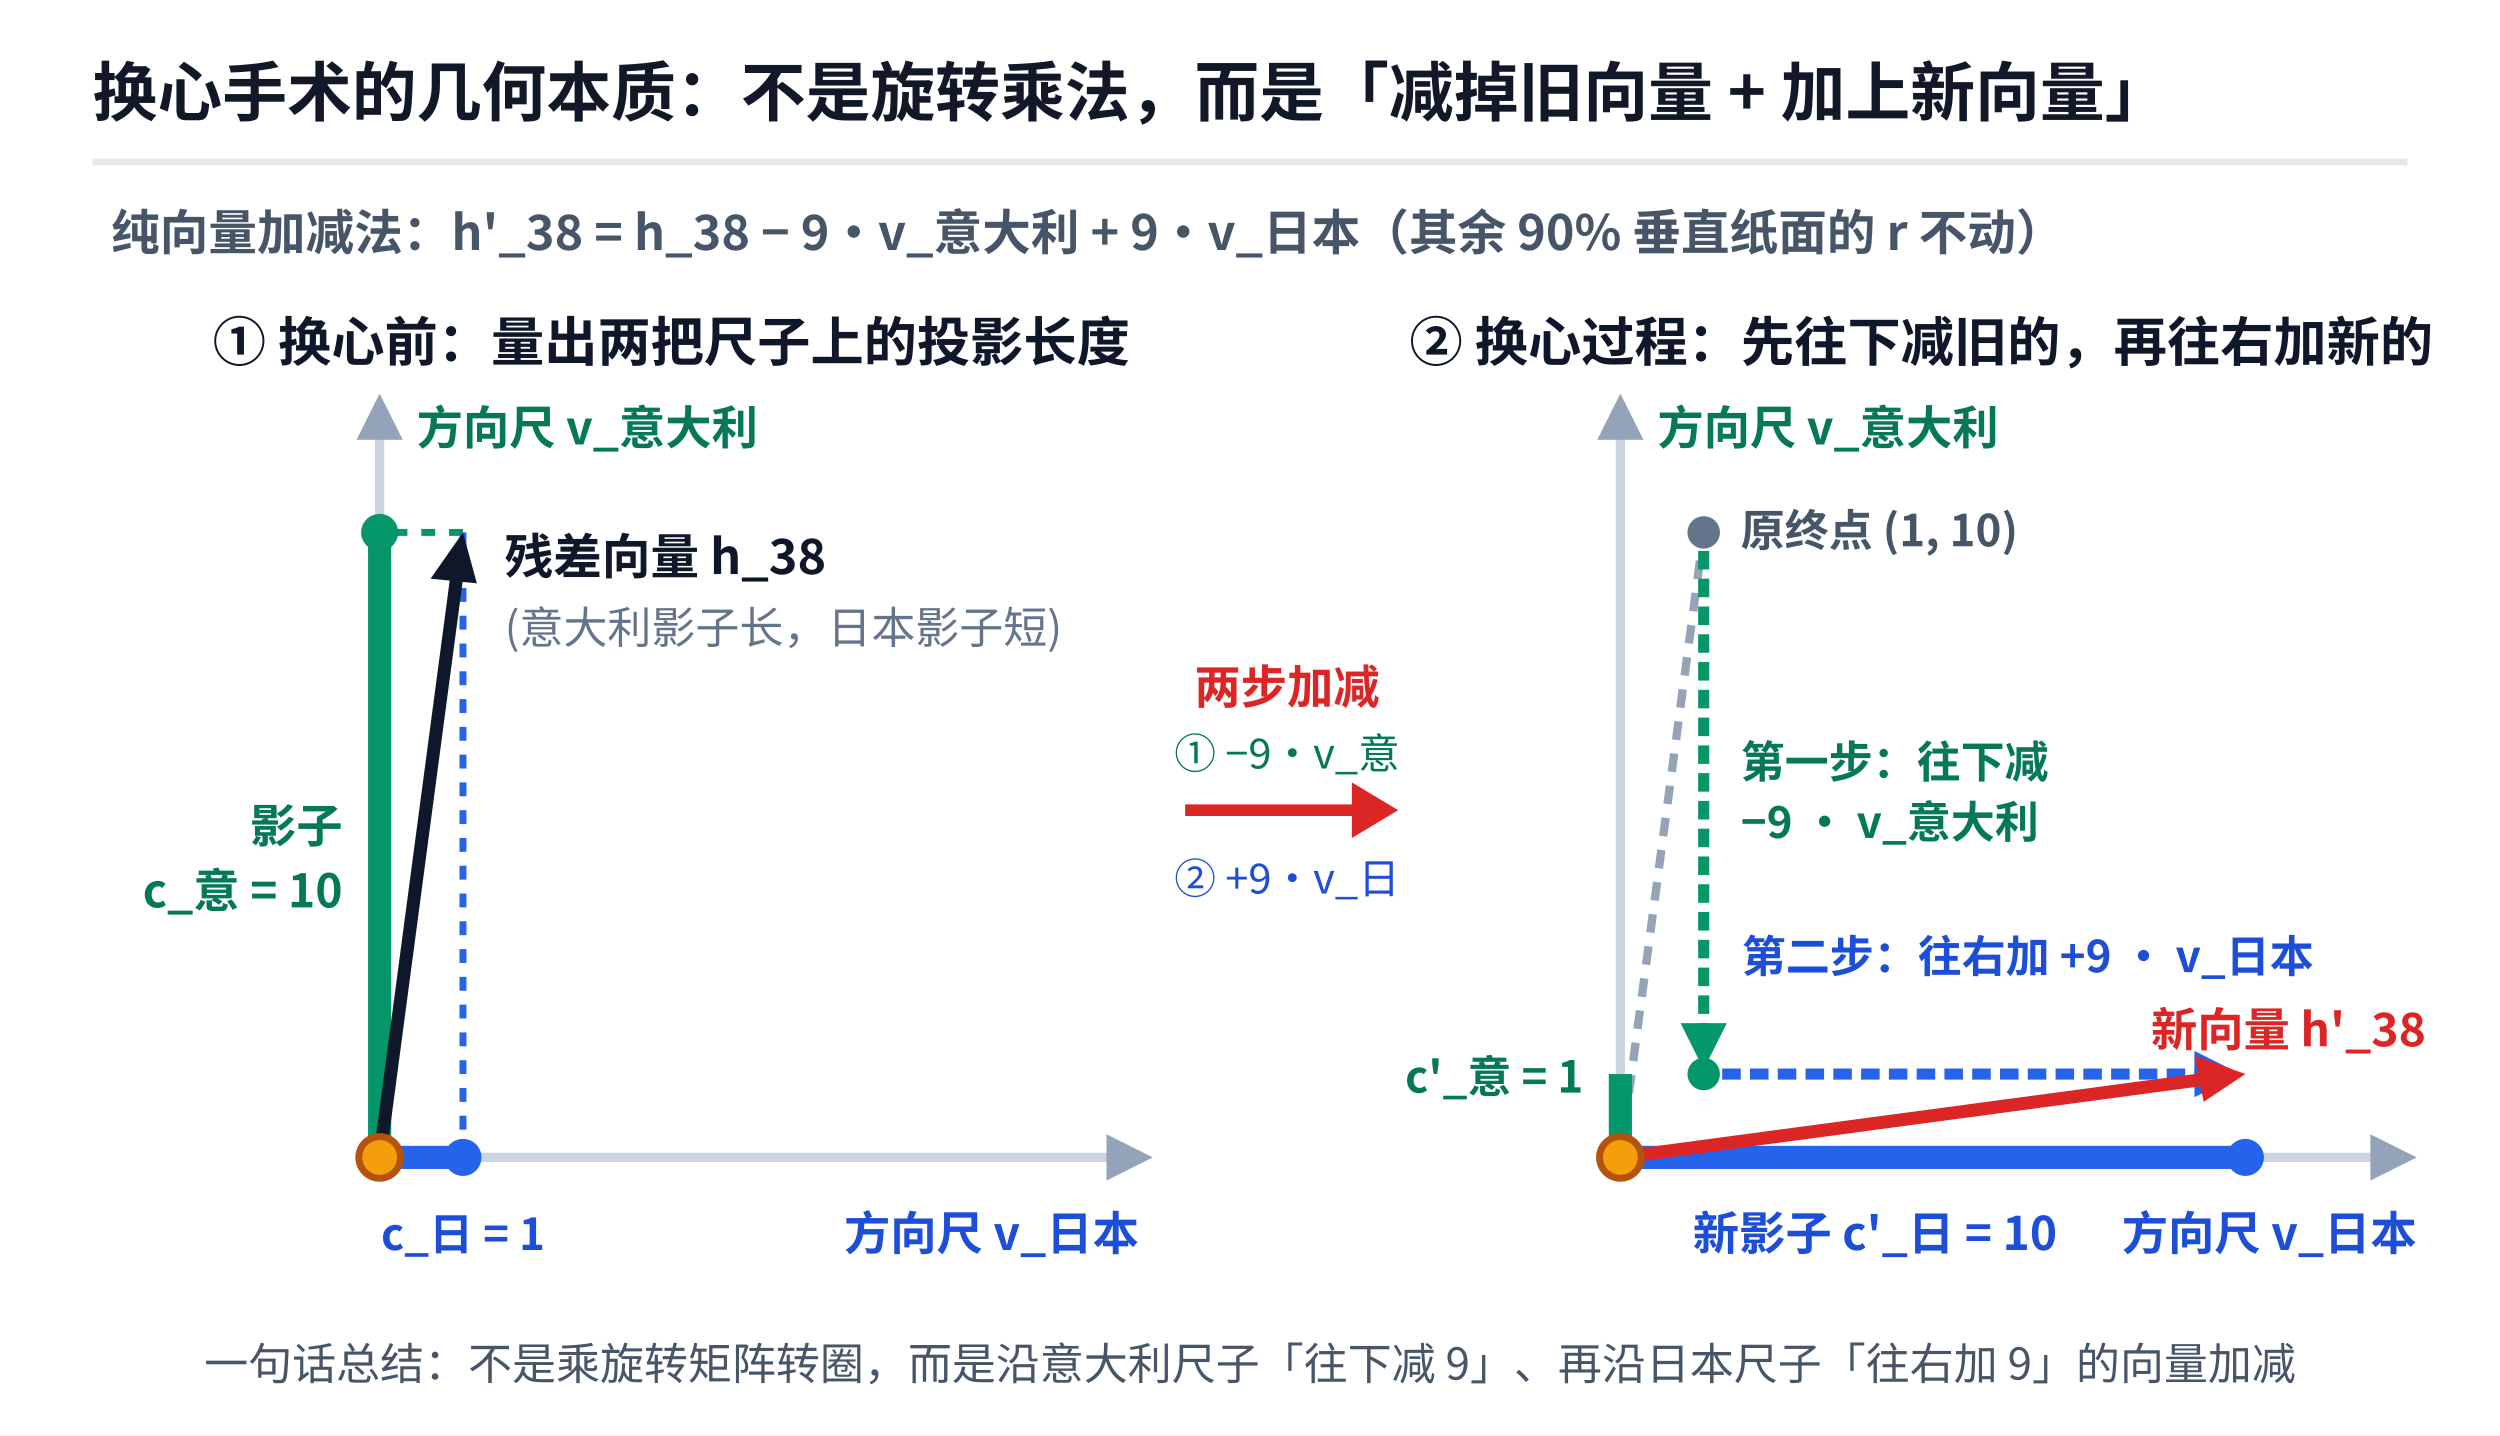
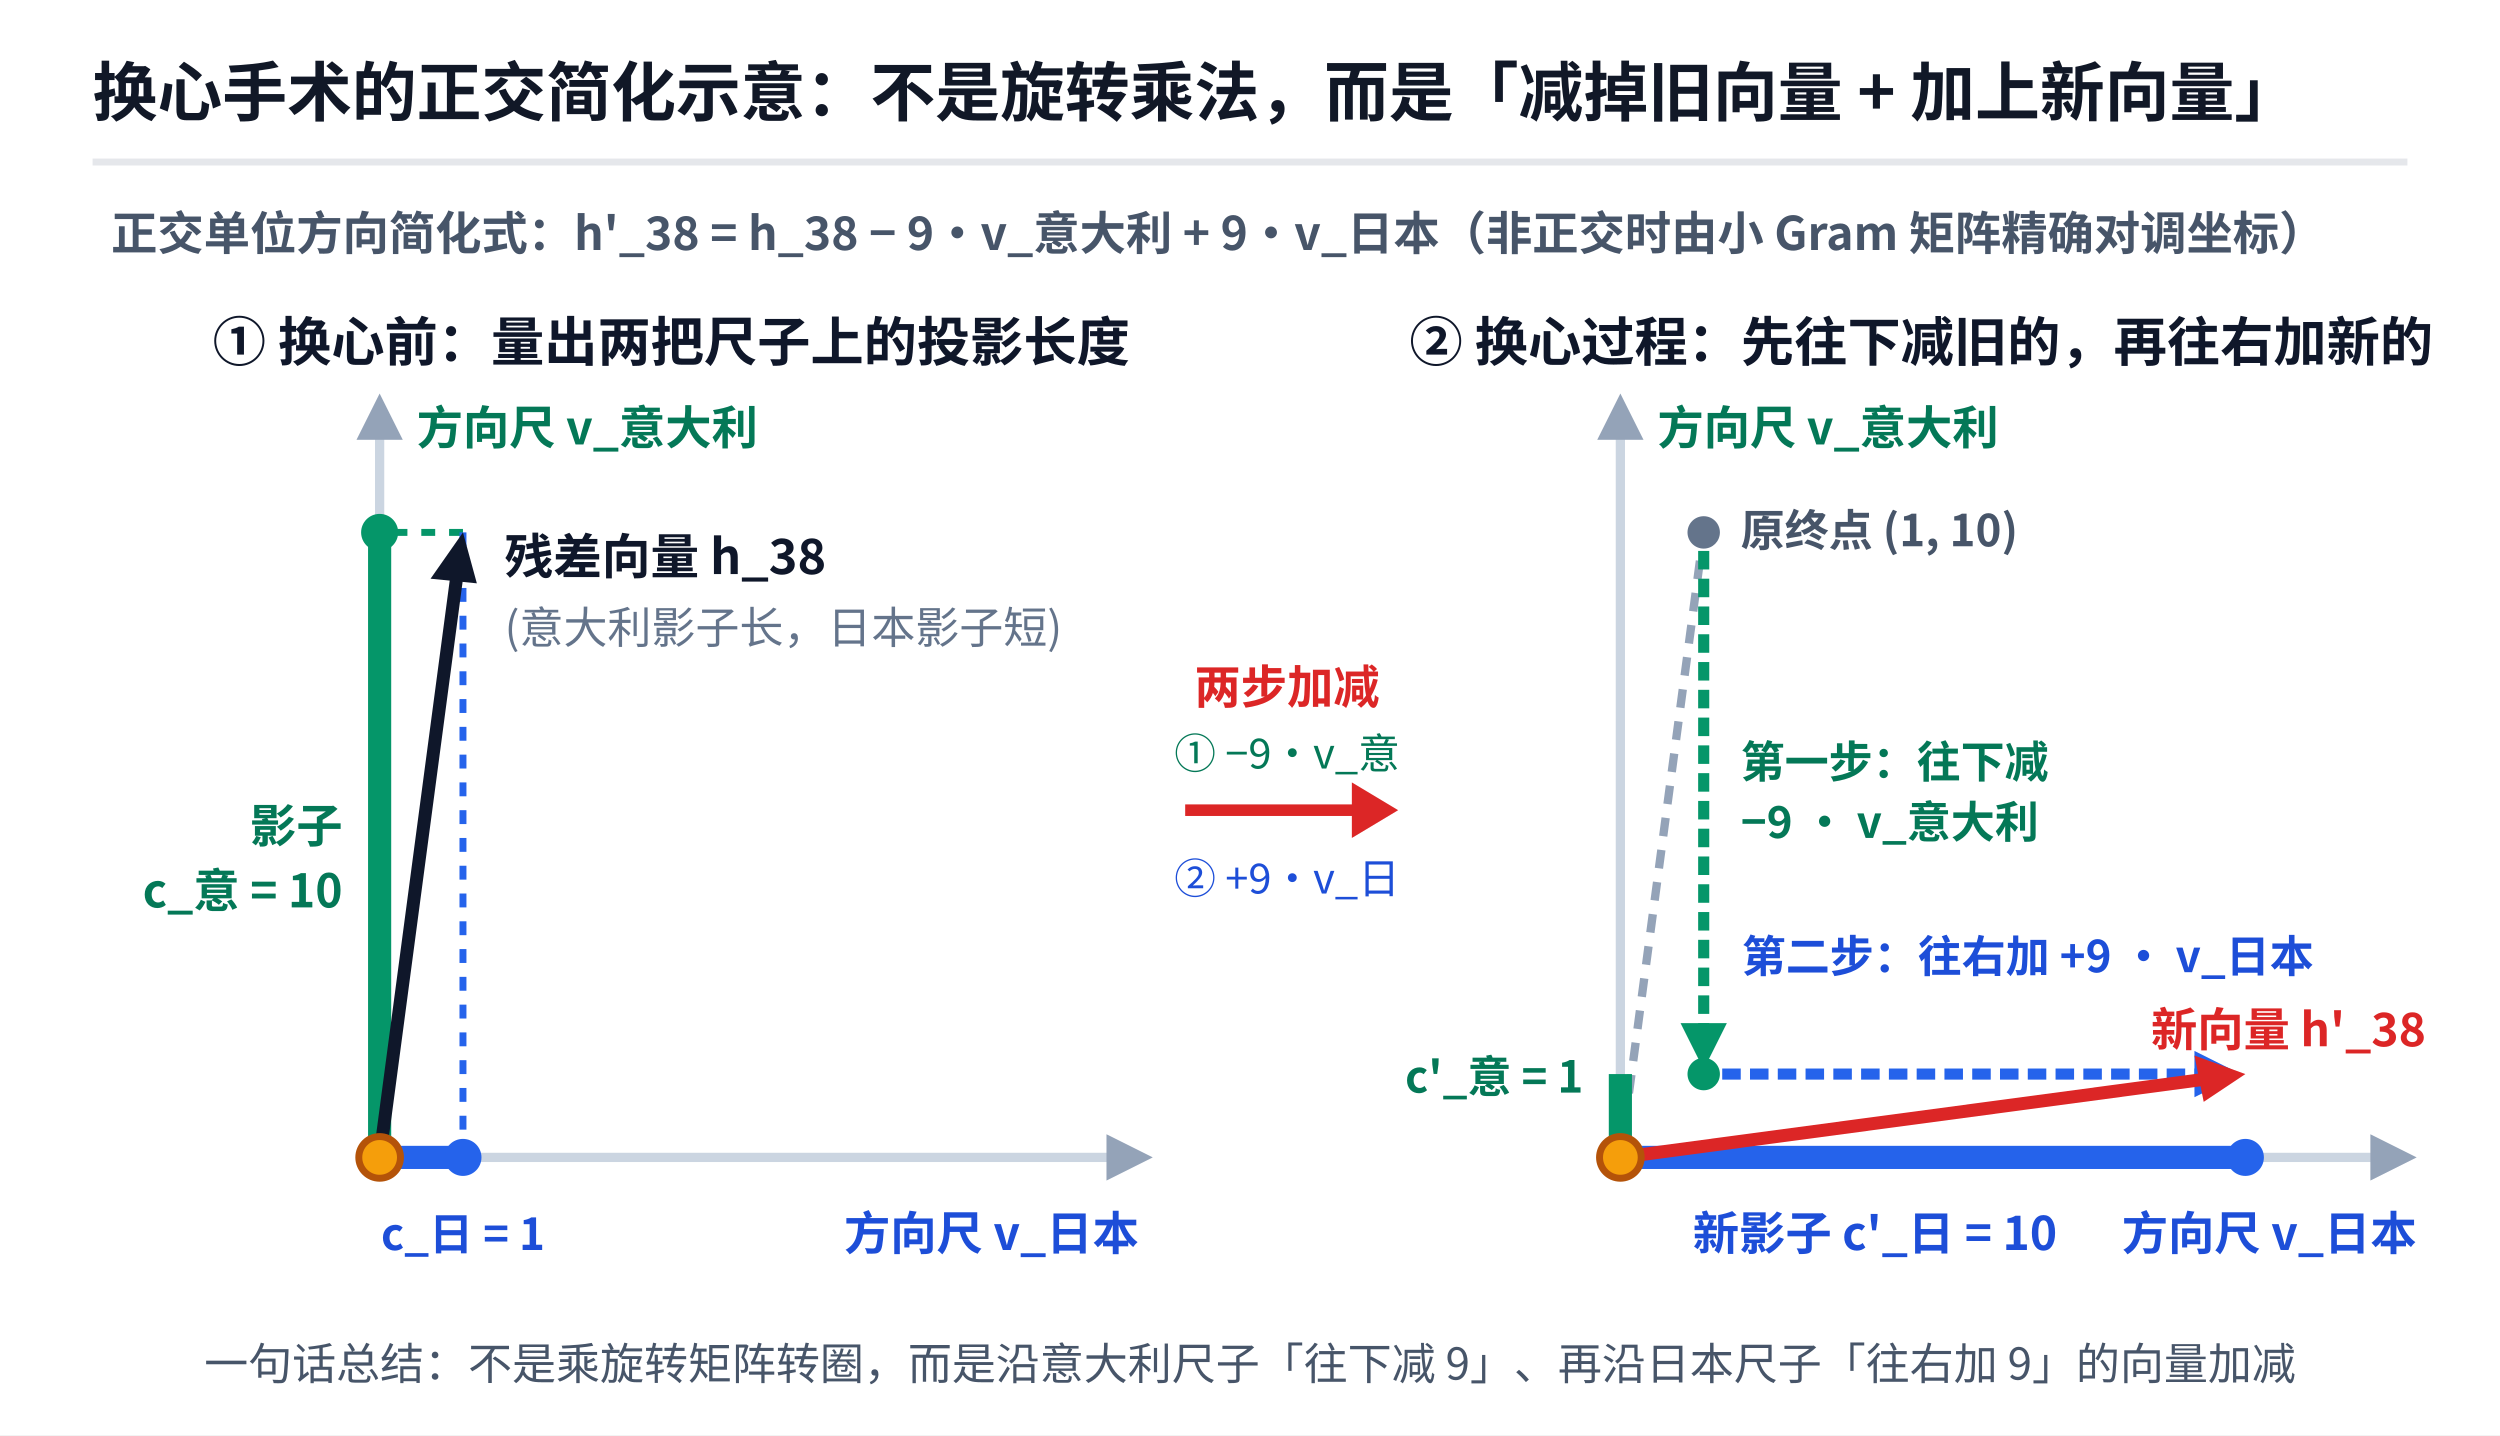
<svg xmlns="http://www.w3.org/2000/svg" viewBox="0 0 540 310" width="540" height="310" font-family="'WenQuanYi Micro Hei', 'Noto Sans CJK SC', sans-serif">
  <rect x="0" y="0" width="540" height="310" fill="#ffffff" />
-   <text x="20" y="25" fill="#111827" font-size="14" font-weight="bold">换心手术的几何本质：不是旋转乘法，而是「减掉旧向量 + 加上新向量」</text>
+   <text x="20" y="25" fill="#111827" font-size="14" font-weight="bold">换心手术的正交简化示意：不是旋转乘法，而是「减掉旧向量 + 加上新向量」</text>
  <line x1="20" y1="35" x2="520" y2="35" stroke="#e5e7eb" stroke-width="1.5" />
-   <text x="24" y="54" fill="#475569" font-size="10.5" font-weight="bold">纯向量加减法：h'_38 = h_38 − 9·v_意大利 + 9·v_日本（其余 90% 垂直纸面的 r 不动）</text>
+   <text x="24" y="54" fill="#475569" font-size="10" font-weight="bold">正交单位方向简化式：h'_38 = h_38 − 9·v_意大利 + 9·v_日本（非正交时由小 Gram 矩阵精确对调坐标）</text>
  <text x="145" y="78" fill="#0f172a" font-size="11.5" font-weight="bold" text-anchor="middle">① 换心前：量出两把尺子上的投影长度</text>
  <line x1="82" y1="250" x2="82" y2="92" stroke="#cbd5e1" stroke-width="2" />
  <polygon points="82,85 77,95 87,95" fill="#94a3b8" />
  <text x="90" y="96" fill="#047857" font-size="10" font-weight="bold">方向尺 v_意大利</text>
  <line x1="82" y1="250" x2="242" y2="250" stroke="#cbd5e1" stroke-width="2" />
  <polygon points="249,250 239,245 239,255" fill="#94a3b8" />
  <text x="246" y="270" fill="#1d4ed8" font-size="10" font-weight="bold" text-anchor="end">方向尺 v_日本</text>
  <line x1="82" y1="250" x2="82" y2="115" stroke="#059669" stroke-width="5" />
  <circle cx="82" cy="115" r="4" fill="#059669" />
  <text x="74" y="182" fill="#047857" font-size="10" font-weight="bold" text-anchor="end">影子</text>
  <text x="74" y="196" fill="#047857" font-size="10" font-weight="bold" text-anchor="end">c_意 = 10</text>
  <line x1="82" y1="250" x2="100" y2="250" stroke="#2563eb" stroke-width="5" />
  <circle cx="100" cy="250" r="4" fill="#2563eb" />
  <text x="100" y="270" fill="#1d4ed8" font-size="9.5" font-weight="bold" text-anchor="middle">c_日 = 1</text>
  <line x1="100" y1="115" x2="82" y2="115" stroke="#059669" stroke-width="1.5" stroke-dasharray="3 3" />
  <line x1="100" y1="115" x2="100" y2="250" stroke="#2563eb" stroke-width="1.5" stroke-dasharray="3 3" />
  <line x1="82" y1="250" x2="99" y2="122" stroke="#0f172a" stroke-width="2.8" />
  <polygon points="100,115 93,125 103,126" fill="#0f172a" />
  <text x="109" y="124" fill="#0f172a" font-size="10.5" font-weight="bold">残差向量 h_38</text>
  <text x="109" y="139" fill="#64748b" font-size="9.5">(意大利影子长，日本影子短)</text>
  <circle cx="82" cy="250" r="4.5" fill="#f59e0b" stroke="#b45309" stroke-width="1.5" />
  <path d="M 256 175 L 296 175" stroke="#dc2626" stroke-width="2.5" />
  <polygon points="302,175 292,169 292,181" fill="#dc2626" />
  <text x="278" y="152" fill="#dc2626" font-size="10" font-weight="bold" text-anchor="middle">两步加减</text>
  <text x="278" y="166" fill="#047857" font-size="9" text-anchor="middle">① −9·v_意</text>
  <text x="278" y="193" fill="#1d4ed8" font-size="9" text-anchor="middle">② +9·v_日</text>
  <text x="415" y="78" fill="#0f172a" font-size="11.5" font-weight="bold" text-anchor="middle">② 换心过程：先往下减旧的，再往右加新的</text>
  <line x1="350" y1="250" x2="350" y2="92" stroke="#cbd5e1" stroke-width="2" />
  <polygon points="350,85 345,95 355,95" fill="#94a3b8" />
  <text x="358" y="96" fill="#047857" font-size="10" font-weight="bold">方向尺 v_意大利</text>
  <line x1="350" y1="250" x2="515" y2="250" stroke="#cbd5e1" stroke-width="2" />
  <polygon points="522,250 512,245 512,255" fill="#94a3b8" />
  <text x="522" y="270" fill="#1d4ed8" font-size="10" font-weight="bold" text-anchor="end">方向尺 v_日本</text>
  <line x1="350" y1="250" x2="368" y2="115" stroke="#94a3b8" stroke-width="1.8" stroke-dasharray="4 3" />
  <circle cx="368" cy="115" r="3.5" fill="#64748b" />
  <text x="376" y="118" fill="#475569" font-size="9.5" font-weight="bold">原终点 (1, 10)</text>
  <line x1="368" y1="119" x2="368" y2="224" stroke="#059669" stroke-width="2.4" stroke-dasharray="4 2" />
  <polygon points="368,231 363,221 373,221" fill="#059669" />
  <circle cx="368" cy="232" r="3.5" fill="#059669" />
  <text x="376" y="168" fill="#047857" font-size="9.5" font-weight="bold">第一步：往下减</text>
  <text x="376" y="181" fill="#047857" font-size="9.5" font-weight="bold">−9 · v_意大利</text>
  <line x1="372" y1="232" x2="476" y2="232" stroke="#2563eb" stroke-width="2.4" stroke-dasharray="4 2" />
  <polygon points="484,232 474,227 474,237" fill="#2563eb" />
  <text x="438" y="210" fill="#1d4ed8" font-size="9.5" font-weight="bold" text-anchor="middle">第二步：往右加 +9 · v_日本</text>
  <line x1="350" y1="250" x2="350" y2="232" stroke="#059669" stroke-width="5" />
  <text x="342" y="236" fill="#047857" font-size="9.5" font-weight="bold" text-anchor="end">c'_意 = 1</text>
  <line x1="350" y1="250" x2="485" y2="250" stroke="#2563eb" stroke-width="5" />
  <circle cx="485" cy="250" r="4" fill="#2563eb" />
  <text x="405" y="270" fill="#1d4ed8" font-size="10" font-weight="bold" text-anchor="middle">新影子 c'_日 = 10</text>
  <line x1="350" y1="250" x2="477" y2="233" stroke="#dc2626" stroke-width="2.8" />
  <polygon points="485,232 474,228 476,238" fill="#dc2626" />
  <text x="524" y="226" fill="#dc2626" font-size="10" font-weight="bold" text-anchor="end">新向量 h'_38</text>
  <circle cx="350" cy="250" r="4.5" fill="#f59e0b" stroke="#b45309" stroke-width="1.5" />
  <text x="270" y="298" fill="#475569" font-size="9.5" text-anchor="middle">一句话总结：不是乘旋转矩阵转圈，而是沿意大利尺子「往下减 9」、再沿日本尺子「往右加 9」的向量加减</text>
</svg>
